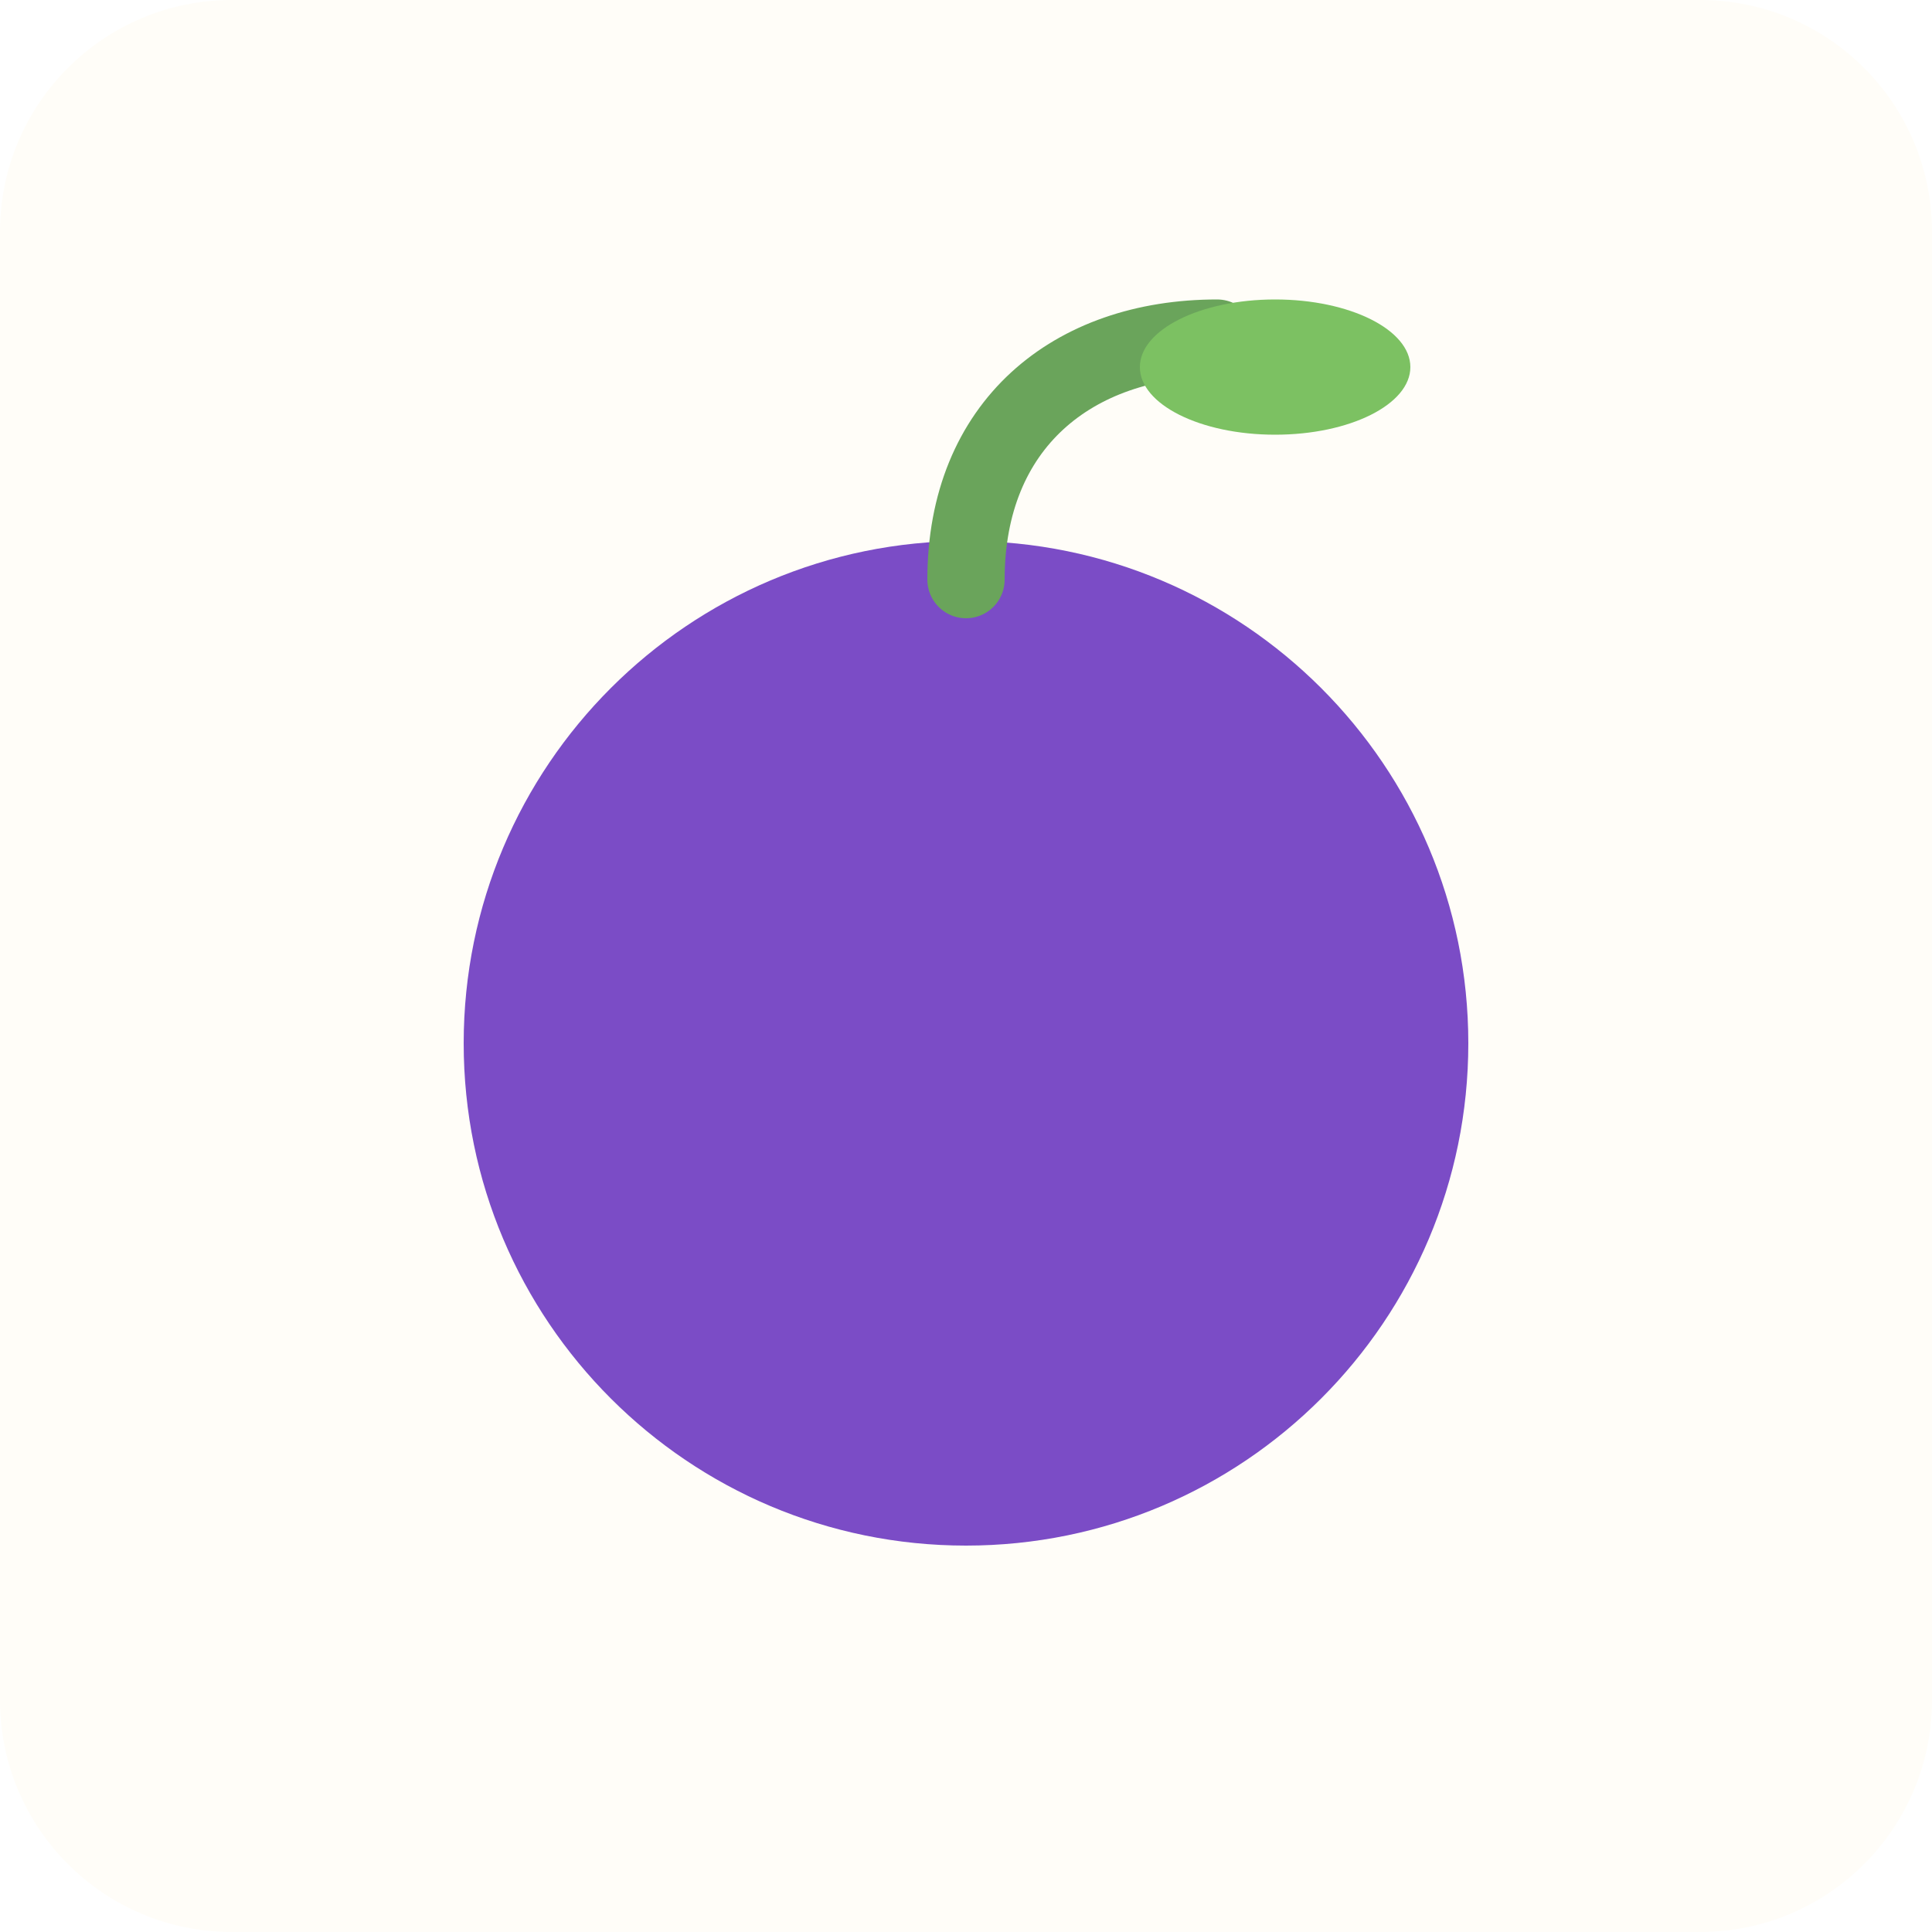
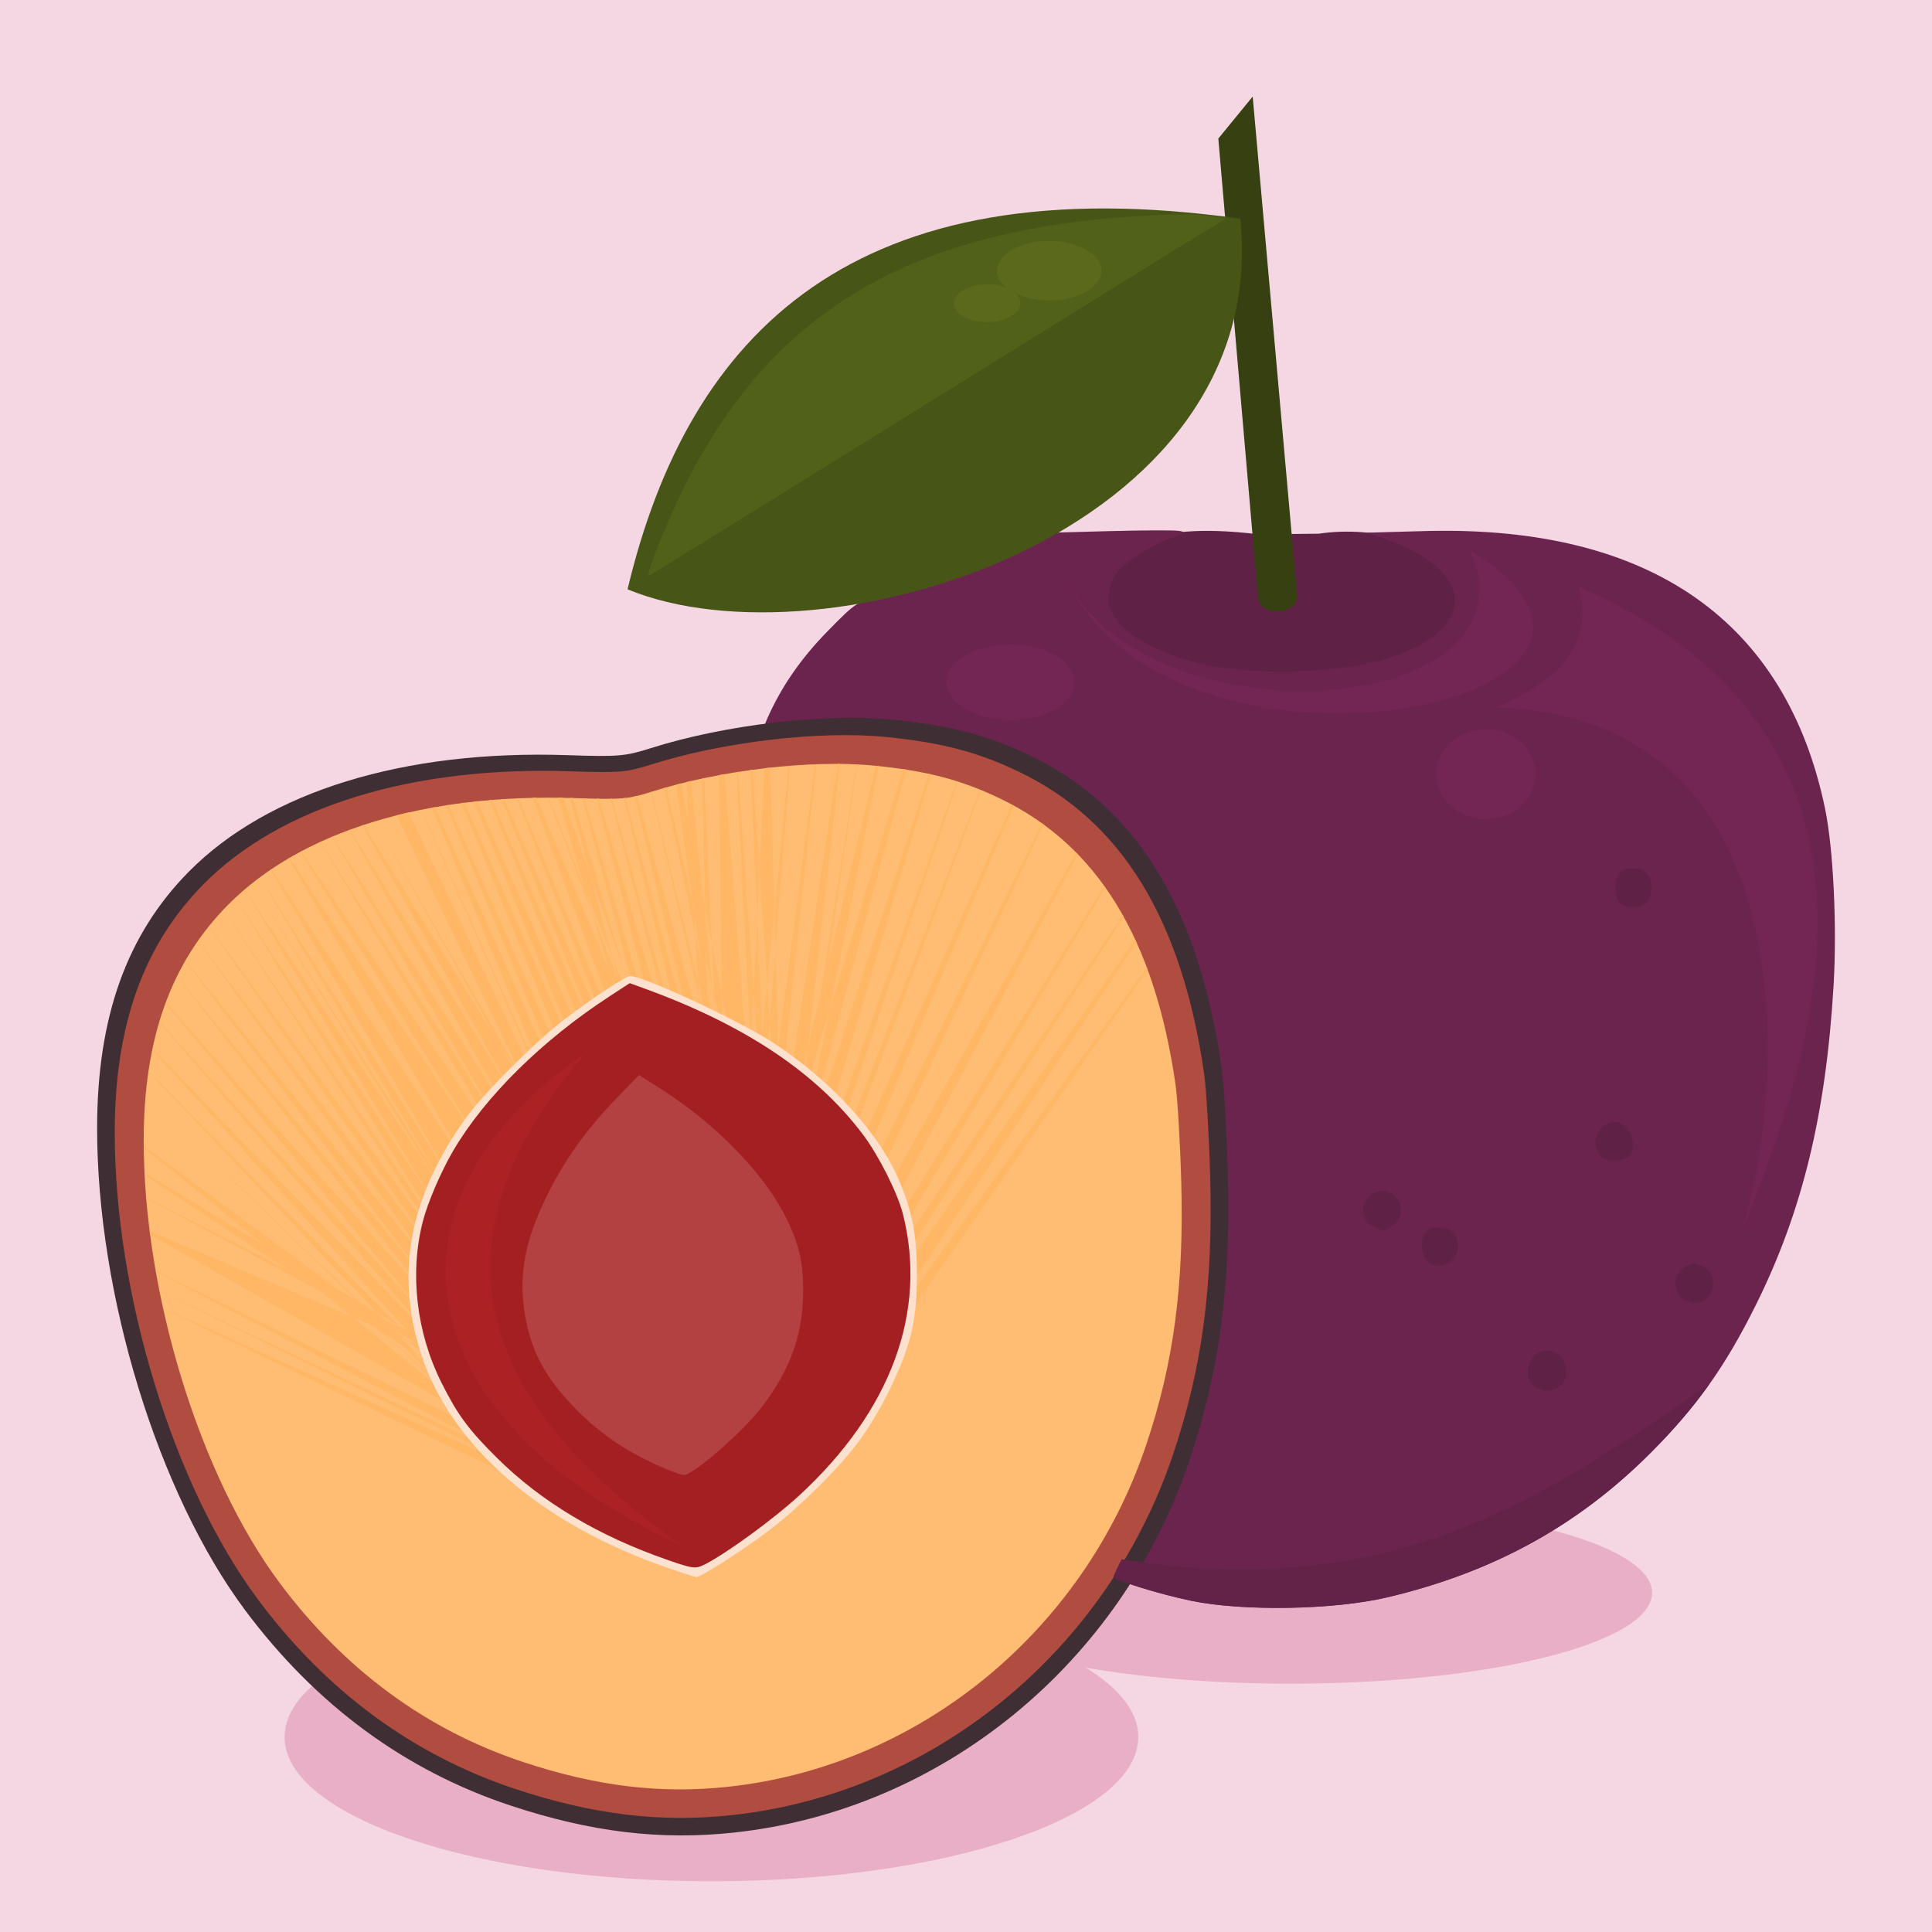
- <svg xmlns="http://www.w3.org/2000/svg" viewBox="0 0 200 200" role="img" aria-label="Plum">
-   <rect width="200" height="200" rx="24" fill="#fffdf8" />
-   <circle cx="100" cy="108" r="52" fill="#7b4cc6" />
-   <path d="M100 60 C100 44, 111 35, 126 35" fill="none" stroke="#6aa45b" stroke-width="8" stroke-linecap="round" />
-   <ellipse cx="132" cy="38" rx="14" ry="7" fill="#7cc162" />
+ <svg xmlns="http://www.w3.org/2000/svg" width="2e3" height="2e3" version="1.1" viewBox="0 0 529.17 529.17">
+   <defs>
+     <radialGradient id="a" cx="70.969" cy="213.42" r="10.547" gradientTransform="matrix(1 0 0 1.425 0 -90.705)" gradientUnits="userSpaceOnUse">
+       <stop stop-color="#b34141" offset="0" />
+     </radialGradient>
+   </defs>
+   <rect x="2.0345e-5" y="2.0345e-5" width="529.17" height="529.17" fill="#f4d7e3" />
+   <ellipse cx="353.45" cy="436.26" rx="99.051" ry="24.898" fill="#e9afc6" />
+   <ellipse cx="194.86" cy="475.77" rx="116.91" ry="39.512" fill="#e9afc6" />
+   <g transform="matrix(3.645 0 0 3.645 -77.133 -428.68)" stroke-width=".274">
+     <path d="m123.89 167.92c5.451-0.96 8.944-3.063 8.944-5.384-2.579-4.222-8.416-5.454-12.574-4.824l-4.533 0.047c-8.732-1.072-11.123 1.329-12.077 4.07-0.9 2.585 3.211 5.351 9.285 6.248 2.801 0.414 8.149 0.337 10.954-0.157z" fill="#5f2145" stroke-width=".274" />
+     <path d="m112.71 128.02 2.966 34.35c0.121 1.736 2.966 1.349 2.966 0.096l-3.349-37.603z" fill="#374011" />
+     <path d="m125.36 237.65c7.957-1.868 14.347-5.369 19.837-10.869 3.463-3.469 5.628-6.517 7.93-11.162 3.471-7.006 5.236-14.271 5.814-23.927 0.267-4.468-0.014-10.323-0.641-13.335-2.932-14.08-13.11-21.208-29.771-20.852l-4.674 0.13 1.455 0.504c6.455 2.236 7.135 6.537 0.518 8.814-3.379 1.163-9.551 1.466-13.703 0.675-4.444-0.847-7.673-2.972-7.673-5.048 0-0.518 0.194-1.27 0.43-1.671 0.525-0.888 2.608-2.287 4.284-2.876 1.062-0.373 1.145-0.45 0.577-0.536-0.364-0.056-2.745-0.045-5.292 0.023l-4.63 0.124-3.043 1.474c-3.282 1.59-5.984 2.544-9.205 3.249-2.015 0.441-2.065 0.473-4.157 2.603-2.077 2.115-3.53 4.215-4.614 6.665-0.3 0.677-0.497 1.629-0.497 1.647s1.577-4e-3 3.506-0.049c7.248-0.169 12.773 0.881 17.755 4.196 5.662 3.767 9.612 10.123 11.347 18.258 1.464 6.861 0.841 17.362-0.307 24.511-0.805 5.01-3.012 10.616-4.862 14.028-0.496 0.915-0.901 1.76-0.901 1.879 0 0.218 3.358 1.283 5.842 1.795 3.895 0.802 10.685 0.687 14.675-0.25z" fill="#6b244e" stroke-width=".274" />
+     <path d="m76.339 255.31c15.594-1.685 29.033-12.662 34.189-27.926 2.273-6.73 3.129-13.13 2.893-21.643-0.089-3.195-0.299-6.765-0.468-7.933-1.726-11.97-6.4-19.593-14.354-23.413-3.21-1.542-6.05-2.283-10.358-2.705-5.148-0.504-12.642 0.379-18.203 2.145-1.893 0.601-2.44 0.647-6.208 0.519-12.307-0.418-22.523 2.724-28.484 8.758-4.658 4.715-6.878 10.914-6.887 19.229-0.013 12.541 4.578 27.499 11.135 36.28 5.311 7.112 12.017 12.043 19.946 14.667 6.019 1.992 11.253 2.622 16.799 2.023z" fill="#3f2e34" stroke-width=".274" />
+     <path d="m76.171 254c15.108-1.633 28.128-12.268 33.124-27.056 2.203-6.52 3.031-12.72 2.802-20.969-0.086-3.095-0.29-6.554-0.453-7.686-1.672-11.597-6.2-18.982-13.907-22.684-3.11-1.494-5.861-2.212-10.035-2.621-4.987-0.488-12.248 0.368-17.636 2.079-1.834 0.583-2.364 0.627-6.015 0.503-11.923-0.405-21.821 2.639-27.597 8.485-4.513 4.568-6.664 10.574-6.672 18.63-0.013 12.15 4.435 26.642 10.788 35.15 5.145 6.89 11.643 11.668 19.325 14.21 5.832 1.93 10.903 2.54 16.275 1.96z" fill="#b04c40" stroke-width=".274" />
+     <path d="m75.896 251.87c14.31-1.547 26.642-11.619 31.374-25.627 2.086-6.176 2.871-12.048 2.654-19.86-0.081-2.932-0.274-6.207-0.429-7.28-1.584-10.984-5.873-17.979-13.172-21.485-2.946-1.415-5.551-2.095-9.505-2.482-4.724-0.462-11.601 0.348-16.704 1.969-1.738 0.552-2.239 0.594-5.697 0.476-11.293-0.383-20.668 2.499-26.139 8.037-4.274 4.327-6.311 10.016-6.319 17.646-0.012 11.508 4.201 25.234 10.218 33.292 4.873 6.526 11.028 11.051 18.303 13.459 5.524 1.828 10.326 2.406 15.415 1.856z" fill="#ffbc73" stroke-width=".274" />
+     <path transform="scale(.26458)" d="m317.88 661.44-16.174 107.71 0.117 4.314 7.644-31.664 9.096-80.352c-0.229-2e-3 -0.453-9e-3 -0.684-0.01zm-8.412 80.361-1.752 15.475 1.176-3.863-2.684 17.18-1.855 16.391 1.34-6.635 0.484-1.478 0.178-1.209-0.475 1.754 0.801-3.965 4.211-28.602 4.637-15.217 14.041-69.551c-0.284-0.03-0.548-0.065-0.836-0.094l-13.707 56.787 8.42-57.182c-0.068-3e-3 -0.137-6e-3 -0.205-0.01l-10.26 65.66zm6.061-10.17-8.848 43.818-0.326 2.211 31.031-114.57c-0.305-0.048-0.626-0.09-0.936-0.137zm-9.352 47.238-3.922 26.639 2.098-18.525-3.121 15.457 4.977-31.848 1.508-13.316-5.812 19.078 0.352 12.789-0.771-11.412-2.103 6.906-0.637 4.242 0.443 9.98-0.623-8.783-1.934 12.875 1.545-14.359-0.012 0.039 0.014-0.057 0.168-1.566-1.103-15.549-1.5 11.635 0.377 1.957-0.402-1.752-0.256 1.986 0.146 2.834-0.195-2.457-2.361 18.312 1.914-23.928-2e-3 -0.023-1.832-7.969-0.863 8.756 0.783 3.728-0.818-3.367-1.74 17.688 1.002-20.727-6.154-25.348 0.018 1.34 0.539 5.164 4.596 19.625-4.127-15.133 2.594 24.85-3.473-24.82 0.404 30.445-0.967-21.135-3.356-12.545 0.283 12.242 1.48 6.096-1.463-5.332 0.441 19.141-1.318-22.332-27.189-99.051c-0.117 2e-3 -0.255 2e-3 -0.375 4e-3l26.836 103.99-30.125-104c-0.238-4e-3 -0.489-9e-3 -0.738-0.014l26.262 100.94-29.74-101.03c-0.204-6e-3 -0.411-0.011-0.621-0.018l17.475 64.596 9.818 27.758-7.238-18.217 2.728 10.082 1.951 5.066-1.619-3.838 3.666 13.555-4.865-16.396-9.25-21.918 12.068 45.475-16.898-56.918-20.844-49.393c-0.36 6e-3 -0.72 0.013-1.078 0.021l33.707 90.436-37.697-90.305c-0.179 8e-3 -0.356 0.017-0.535 0.025l35.164 89.768-38.607-89.586c-0.285 0.018-0.568 0.04-0.852 0.059l36.391 90.039-39.049-89.848c-0.26 0.021-0.518 0.046-0.777 0.068l43.404 106.14-46.779-105.83c-0.347 0.036-0.692 0.073-1.037 0.111l44.748 108.78-47.363-108.48c-0.309 0.038-0.616 0.079-0.924 0.119l46.754 113.99-50.389-113.47c-0.255 0.039-0.512 0.075-0.766 0.115l48.598 115.92-51.689-115.4c-0.295 0.052-0.593 0.099-0.887 0.152l47.973 114.74-50.924-114.17c-0.051 0.01-0.102 0.019-0.152 0.029l51.588 117.21-55.076-116.46c-1.155 0.262-2.3 0.536-3.434 0.822 19.411 40.907 60.729 126.86 63.422 129.02 3.616 2.893 57.875 47.662 57.875 47.662l92.02-132.85c-0.078-0.212-0.157-0.424-0.236-0.635l-88.891 123.36 85.969-130.48c-0.129-0.285-0.264-0.563-0.395-0.846l-91.359 130.6 88.096-137.04c-0.09-0.163-0.179-0.328-0.27-0.49l-86.381 129.57 81.449-137.4c-0.103-0.145-0.209-0.287-0.312-0.432l-82.582 133.5 75.068-142.5c-0.143-0.148-0.289-0.293-0.434-0.439l-78.252 139.33 68.939-147.37c-0.132-0.096-0.264-0.192-0.396-0.287l-69.988 141.87 61.926-146.92c-0.18-0.099-0.36-0.198-0.541-0.295l-61.385 137.82 52.668-141.9c-0.103-0.043-0.207-0.081-0.311-0.123l-55.975 144.91 49.695-147.22c-0.121-0.039-0.242-0.079-0.363-0.117l-48.609 137.21 41.303-139.15c-0.19-0.043-0.372-0.091-0.562-0.133zm-53.041-58.408 4.83 11.443-2.322-8.752-7.441-19.311zm-4.934-16.619-1.947-6.559-10.43-26.25c-0.088 6e-5 -0.178-2e-3 -0.266-2e-3zm-1.947-6.559 7.596 19.117-6.178-23.277-7.801-22.053c-0.47-8e-3 -0.936-0.012-1.404-0.018zm1.418-4.16 9.49 26.83-14.484-48.812c-0.283-9e-3 -0.564-0.014-0.846-0.021zm9.49 26.83 5.611 18.908 2.58 6.492-2.58-9.541zm5.611 18.908-8.924-22.461 1.793 6.752 10.75 27.9zm3.619 12.191 0.822 2.769 1.199 2.842-0.332-1.228zm14.598 19.338 0.877 3.191-0.018-0.764-0.945-3.885zm-0.086-1.457-0.82-13.898-22.453-83.939c-0.163 0.019-0.322 0.04-0.49 0.057zm-0.82-13.898 1.482 5.541-0.039-1.647-1.605-6.627zm-0.162-2.732-0.914-15.488-18.078-66.291c-0.257 0.061-0.519 0.112-0.773 0.166zm-0.914-15.488 2.195 8.045-0.145-6.217-2.596-11.09zm-0.545-9.262-0.24-4.066-13.15-54.15c-0.025 8e-3 -0.051 0.015-0.076 0.023-0.054 0.017-0.097 0.03-0.15 0.047zm-0.24-4.066 2.748 11.318-0.09-3.891 1.162 8.307 1.637 6.736 0.219 4.812-0.596-2.547 0.713 5.096 0.102 2.228 0.432 1.582 0.936 6.682-0.047-3.42 0.926 3.391-0.469-4.492-0.5-2.131-0.039-3.033-0.232-2.221 0.215 0.881-0.072-5.342-1.211-5.771-1.018-9.762 0.285 6.271-2.555-12.182-0.197-8.555 1.752 7.617-2.025-19.389-0.074-3.279-0.584-3.029-3.449-33.053c-0.446 0.104-0.88 0.216-1.322 0.322l0.674 11.416-2.127-11.061c-0.478 0.12-0.955 0.238-1.428 0.361l4.564 32.615 0.381 1.658 0.109 1.848 2.002 14.309-1.611-7.678zm-0.791-13.383-0.391-6.631-0.49-3.506-7.328-31.863c-0.188 0.053-0.383 0.101-0.57 0.154zm2.791-7.709 1.92 9.99-2.147-46.91c-0.209 0.044-0.414 0.092-0.623 0.137zm1.92 9.99 0.68 14.857 2.309 10.037-0.133-10.051zm2.855 14.844 7.158 37.221 0.592-12.238-6.992-87.844c-0.531 0.094-1.062 0.185-1.59 0.283zm7.75 24.982 1.043 13.111 0.414-4.199-0.979-18.824zm0.479-9.912 0.789-16.289-4.42-62.285c-0.148 0.023-0.296 0.043-0.443 0.066zm0.789-16.289 1.527 21.516 0.938-9.529-1.457-32.801zm1.008-20.814 0.65-13.447-1.936-28.629c-0.194 0.026-0.388 0.047-0.582 0.074zm0.65-13.447 2.182 32.285 2.039-20.723-1.123-40.803c-0.564 0.062-1.126 0.115-1.691 0.182zm4.221 11.562 0.309 11.234 4.205-52.57c-0.149 0.012-0.3 0.025-0.449 0.037zm0.309 11.234-1.621 20.258 1.164 17.227 1.227-9.508zm0.77 27.977 0.439 15.98 10.432-96.957c-0.144 5e-3 -0.289 0.01-0.434 0.016zm0.439 15.98-0.756 7.01 0.496 7.318 0.553-3.68zm-0.26 14.328-1.357 9.035 1.537-6.367zm0.18 2.668 0.15 2.232 0.42-1.377-0.08-2.889zm-1.537 6.367-1.152 4.775-0.076-1.701-0.223 2.068 0.049 0.67-0.217 0.896-2e-3 0.018 0.23-0.754 0.158 2.238 0.18-1.197-0.084-1.877 0.721-2.365zm-1.228 3.074 2.09-19.428-0.91-13.482-1.965 15.238zm-0.785-17.672-0.641-14.434-0.648 8.086 0.748 10.539zm-1.289-6.348-0.949-13.395-1.338 13.598 0.893 17.229zm-1.395 17.432-0.078 0.99-0.191-0.998 0.133 1.68 4e-3 0.012-2e-3 0.012 0.447 5.615 0.049-0.377-0.209-4.002 0.465 2.016 0.025-0.205-0.543-2.822zm-0.27-8e-3 -1.037-13.021-0.496 5.049zm-1.533-7.973-1.139-5.922-0.137 2.787 1.109 4.818zm-1.275-3.135-6.889-29.957 0.135 10.164 6.268 29.869zm-0.486 10.076-0.041 0.82 0.738 3.039 0.035-0.361zm5.607-24.479 1.441-18.031-0.727-10.77-1.375 13.963zm-14.318-25.592-0.5-2.18 0.715 6.848zm1.295 28.305-2.914-10.688 0.324 14.07 3.385 13.971zm0.795 17.354 0.01 0.221 0.455 1.701zm-1.609-24.678-1.26-9.002-1.072-4.416 0.088 3.838z" fill="#ffb766" />
+     <path transform="scale(.26458)" d="m186.57 677.73c-0.017 5e-3 -0.034 0.011-0.051 0.016l35.49 63.576 9.672 15.596zm35.439 63.592-38.783-62.537c-0.134 0.044-0.271 0.084-0.404 0.129l44.768 79.795-48.197-78.59c-0.085 0.031-0.169 0.064-0.254 0.096l48.197 85.654-52.943-83.785c-0.057 0.024-0.116 0.046-0.174 0.07l50.303 86.271-53.549-84.848c-0.032 0.015-0.064 0.03-0.096 0.045l57.736 96.311-63.08-93.668c-0.094 0.05-0.186 0.1-0.279 0.15l53.898 87.379-56.951-85.668c-0.104 0.061-0.207 0.123-0.311 0.184l55.217 94.691-60.004-91.686c-0.102 0.068-0.201 0.138-0.303 0.207l54.168 92.756-57.146-90.645c-0.026 0.02-0.054 0.039-0.08 0.059l52.113 87.262-54.287-85.588c-0.012 9e-3 -0.024 0.018-0.035 0.027l55.855 89.908-57.848-88.268c-0.025 0.021-0.049 0.043-0.074 0.064l56.9 94.084-59.473-91.797c-0.023 0.021-0.048 0.041-0.07 0.062l62.867 102.22-66.141-98.967c-0.02 0.021-0.041 0.042-0.06 0.062l63.643 98.137-67.768-93.422c-0.03 0.038-0.061 0.075-0.092 0.113l68.371 98.68-71.375-94.682c-0.03 0.042-0.058 0.085-0.088 0.127l69.93 97.367-73.436-91.854c-0.032 0.056-0.064 0.112-0.096 0.168l70.207 92.965-72.508-88.646c-0.024 0.048-0.049 0.095-0.072 0.143l73.602 93.873-76.744-86.545c-0.033 0.088-0.065 0.176-0.098 0.264l76.842 92.164-78.568-86.996c-0.024 0.081-0.046 0.163-0.07 0.244l79.883 92.199-81.75-84.729c-0.028 0.132-0.061 0.259-0.088 0.391l72.488 79.795 0.797 0.479 29.166 14.914-14.777-6.271 14.053 8.441-22.551-12.047-2.731-1.158 3.691 4.062 24.121 17.822-19.92-13.197 1.477 1.625-1.812-1.848-8.348-5.529 6.422 6.771 13.391 12.887 0.801 0.701 18.654 10.592 4.887-81.799zm16.127 119.44-0.025 0.424 5.635 2.762zm-0.025 0.424-13.734-6.729 0.926 0.811-1.109-0.9-100-48.998c0.014 0.077 0.025 0.155 0.039 0.232l109.03 56.9-108-51.43c6e-3 0.033 0.013 0.065 0.019 0.098l112.52 55.248zm-0.314 5.232-4e-3 0.086 2.338 1.061zm-4e-3 0.086-111.51-50.531c0.014 0.063 0.029 0.125 0.043 0.188l111.27 53.574zm-13.6-12.137 0.184 0.09-4.894-4.287-0.176-0.1-0.625-0.602-6.918-6.059-6.473-6.828-8.4-8.084 1.978 1.312-5.188-5.473 1.732 0.734-3.459-2.555-0.111-0.119 5.623 3.004 0.91 0.928 1.283 0.545-0.529-0.582 3.26 1.74 8.498 3.606-14.389-8.643-0.676-0.346-0.121-0.133-2.596-1.559 0.596 0.607-5.141-2.629-1.562-1.647-4.674-2.807-60.982-58.686c-1e-3 0.014-3e-3 0.027-4e-3 0.041l59.498 57.75-5.162-3.102-9.6-7.092-45.203-39.59c-1.1e-4 4e-3 1.1e-4 8e-3 0 0.012l44.41 38.99-44.473-32.857c1e-3 0.168 2e-3 0.337 4e-3 0.506l33.551 27.232-33.332-20.021c0.01 0.198 0.021 0.397 0.031 0.596l40.756 27-40.332-20.621c5e-3 0.06 9e-3 0.12 0.014 0.18l48.861 26.102 1.678 1.111 8.051 6.535 5.045 2.141 2.186 1.449 24.578 21.578 2.191 2.127-1.148-1.211 5.814 5.104-0.805-0.457zm-6.24-5.066-37.861-30.73-57.602-24.443c0.044 0.349 0.093 0.699 0.139 1.049zm-30.953-32.01 6.107 3.668-70.938-72.303c-0.011 0.074-0.02 0.15-0.031 0.225zm11.377 9.039-2.963-1.258 6.285 4.644zm3.322 3.387 5.518 5.623 0.336 0.223-4.201-4.625zm-13.646-7.072 6.66 4.41 14.986 14.547z" fill="#ffb766" />
+     <path d="m71.412 235.45c-9.638-3.309-16.444-9.234-18.654-16.241-1.893-6.004-0.815-11.644 3.348-17.507 1.339-1.885 5.274-5.824 7.544-7.55 2.011-1.529 4.545-3.2 4.854-3.2 1.02 0 8.246 3.366 10.757 5.011 4.405 2.885 7.998 6.829 9.493 10.422 0.97 2.331 1.299 4.065 1.306 6.893 0.009 3.598-0.444 5.481-2.163 8.983-0.565 1.151-1.556 2.8-2.202 3.663-1.616 2.16-4.645 5.13-7.045 6.908-1.969 1.459-4.874 3.305-5.17 3.285-0.083-5e-3 -1.014-0.306-2.069-0.669z" fill="#fce2ce" stroke-width=".274" />
+     <path d="m74.167 235.14c1.656-0.855 5.166-3.421 7.041-5.148 6.911-6.364 9.66-13.822 7.8-21.163-0.396-1.564-1.796-4.354-2.975-5.93-3.473-4.643-8.863-8.253-16.435-11.007l-1.116-0.406-1.5 0.977c-5.077 3.306-9.385 7.557-11.76 11.605-0.925 1.577-1.917 3.886-2.29 5.333-1.002 3.888-0.484 8.347 1.407 12.114 1.215 2.419 2.022 3.514 4.151 5.628 3.333 3.31 7.613 5.872 12.834 7.683 1.945 0.674 2.108 0.692 2.843 0.313z" fill="#a31f22" stroke-width=".274" />
+     <path d="m71.324 228.04c-2.871-1.201-4.95-2.573-6.89-4.55-2.348-2.392-3.42-4.426-3.865-7.331-0.433-2.828 0.072-5.421 1.699-8.721 1.308-2.652 2.912-4.903 5.147-7.223l1.76-1.826 1.554 0.983c4.142 2.622 7.784 6.337 9.45 9.641 1.013 2.009 1.35 3.438 1.336 5.663-0.02 3.192-0.939 5.78-3.043 8.576-1.429 1.899-5.229 5.218-5.949 5.196-0.132-4e-3 -0.671-0.188-1.199-0.409z" fill="url(#a)" stroke-width=".274" />
+     <path d="m114.36 134.04c-28.976-4.083-41.448 8.563-46.043 27.851 14.792 6.11 48.491-4.133 46.043-27.851z" fill="#475516" />
+     <path d="m90.059 148.41c11.042-6.863 20.785-12.903 21.651-13.424l1.574-0.946-1.309-0.229c-0.785-0.137-3.071-0.112-5.712 0.062-16.964 1.122-27.236 7.33-33.709 20.375-1.244 2.507-2.902 6.639-2.663 6.639 0.051 0 9.127-5.615 20.169-12.478z" fill="#526119" stroke-width=".274" />
+     <path d="m142.87 185.45c-0.175-0.175-0.318-0.687-0.318-1.138 0-1.007 0.414-1.455 1.343-1.455 0.848 0 1.369 0.554 1.369 1.455 0 0.363-0.149 0.839-0.33 1.058-0.395 0.476-1.621 0.524-2.064 0.08z" fill="#5f2145" stroke-width=".274" />
+     <path d="m141.58 204.61c-0.17-0.108-0.389-0.513-0.486-0.899-0.202-0.803 0.585-1.806 1.416-1.806 1.075 0 1.812 1.827 1.046 2.593-0.353 0.353-1.497 0.418-1.977 0.112z" fill="#5f2145" stroke-width=".274" />
+     <path d="m124.38 209.79c-1.084-0.524-1.025-2.063 0.098-2.575 1.527-0.696 2.722 1.508 1.341 2.475-0.672 0.471-0.671 0.471-1.44 0.099z" fill="#5f2145" stroke-width=".274" />
+     <path d="m128.41 212.33c-0.492-0.492-0.548-1.728-0.098-2.177 0.444-0.444 1.669-0.396 2.064 0.08 1.143 1.377-0.71 3.354-1.966 2.097z" fill="#5f2145" stroke-width=".274" />
+     <path d="m148.1 215.46c-1.17-0.353-1.405-1.936-0.386-2.604 0.535-0.351 0.803-0.381 1.316-0.147 1.607 0.732 0.754 3.259-0.93 2.751z" fill="#5f2145" stroke-width=".274" />
+     <path d="m136.7 221.92c-1.283-0.636-0.732-2.815 0.712-2.815 0.817 0 1.433 0.676 1.433 1.574 0 1.149-1.076 1.771-2.145 1.241z" fill="#5f2145" stroke-width=".274" />
+     <path d="m101.08 160.62c5.554 12.949 36.052 11.222 30.581-1.624 18.433 11.342-22.805 19.881-30.581 1.624z" fill="#732654" />
+     <path transform="scale(.26458)" d="m565.38 837.71c-44.654 30.558-88.397 62.28-166.85 49.656-1.323 2.553-2.289 4.634-2.289 4.988 0 0.822 12.693 4.849 22.08 6.783 14.721 3.033 40.385 2.597 55.465-0.943 30.074-7.06 54.225-20.293 74.977-41.08 6.536-6.548 11.848-12.7 16.613-19.404z" fill="#632248" />
+     <path d="m139.78 161.7c1.248 4.77-1.983 7.152-6.089 9.066 25.142 0.863 20.992 32.527 18.132 39.918 3.803-9.841 15.965-36.855-12.043-48.984z" fill="#732654" />
+     <ellipse cx="132.81" cy="175.78" rx="3.721" ry="3.383" fill="#732654" />
+     <path d="m65.155 196.75c-15.64 10.57-14.282 27.031 7.239 37.009-14.244-10.143-20.144-21.832-7.239-37.009z" fill="#ab2124" />
+     <ellipse cx="97.089" cy="168.87" rx="4.804" ry="2.842" fill="#732654" />
+     <ellipse cx="99.999" cy="137.95" rx="3.924" ry="2.233" fill="#5a691b" />
+     <ellipse cx="95.336" cy="140.39" rx="2.497" ry="1.421" fill="#5a691b" />
+   </g>
</svg>
